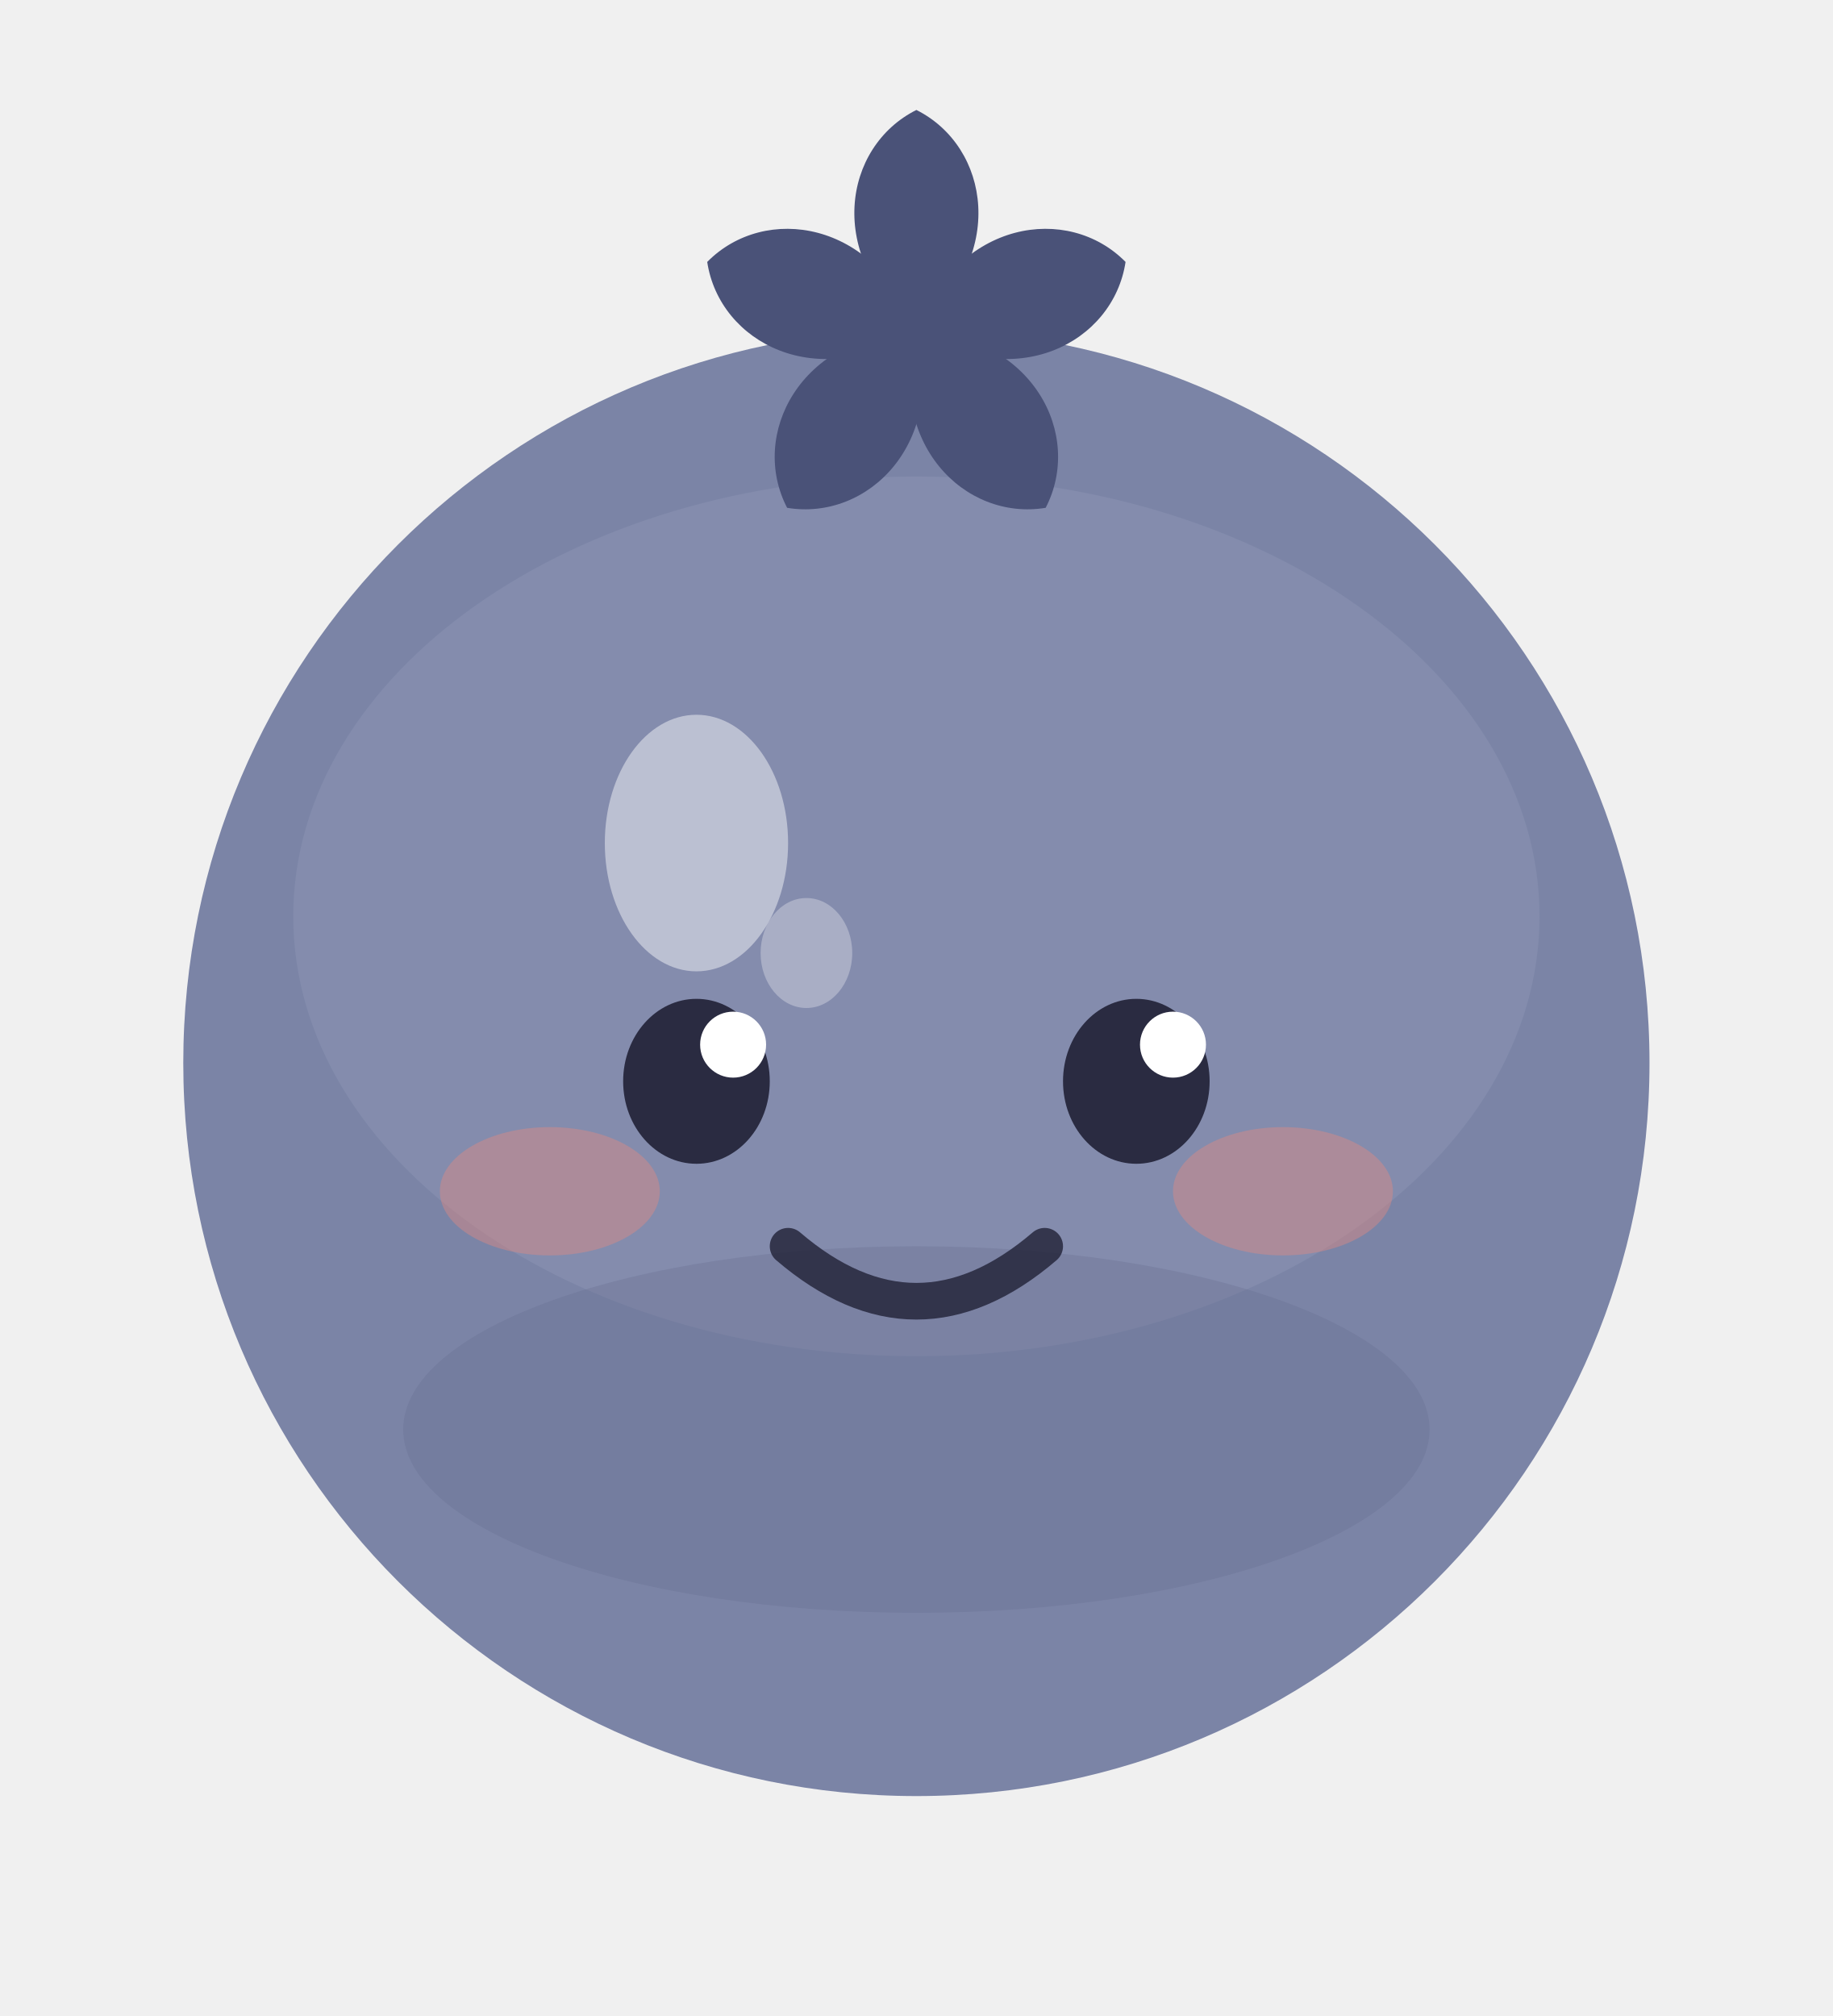
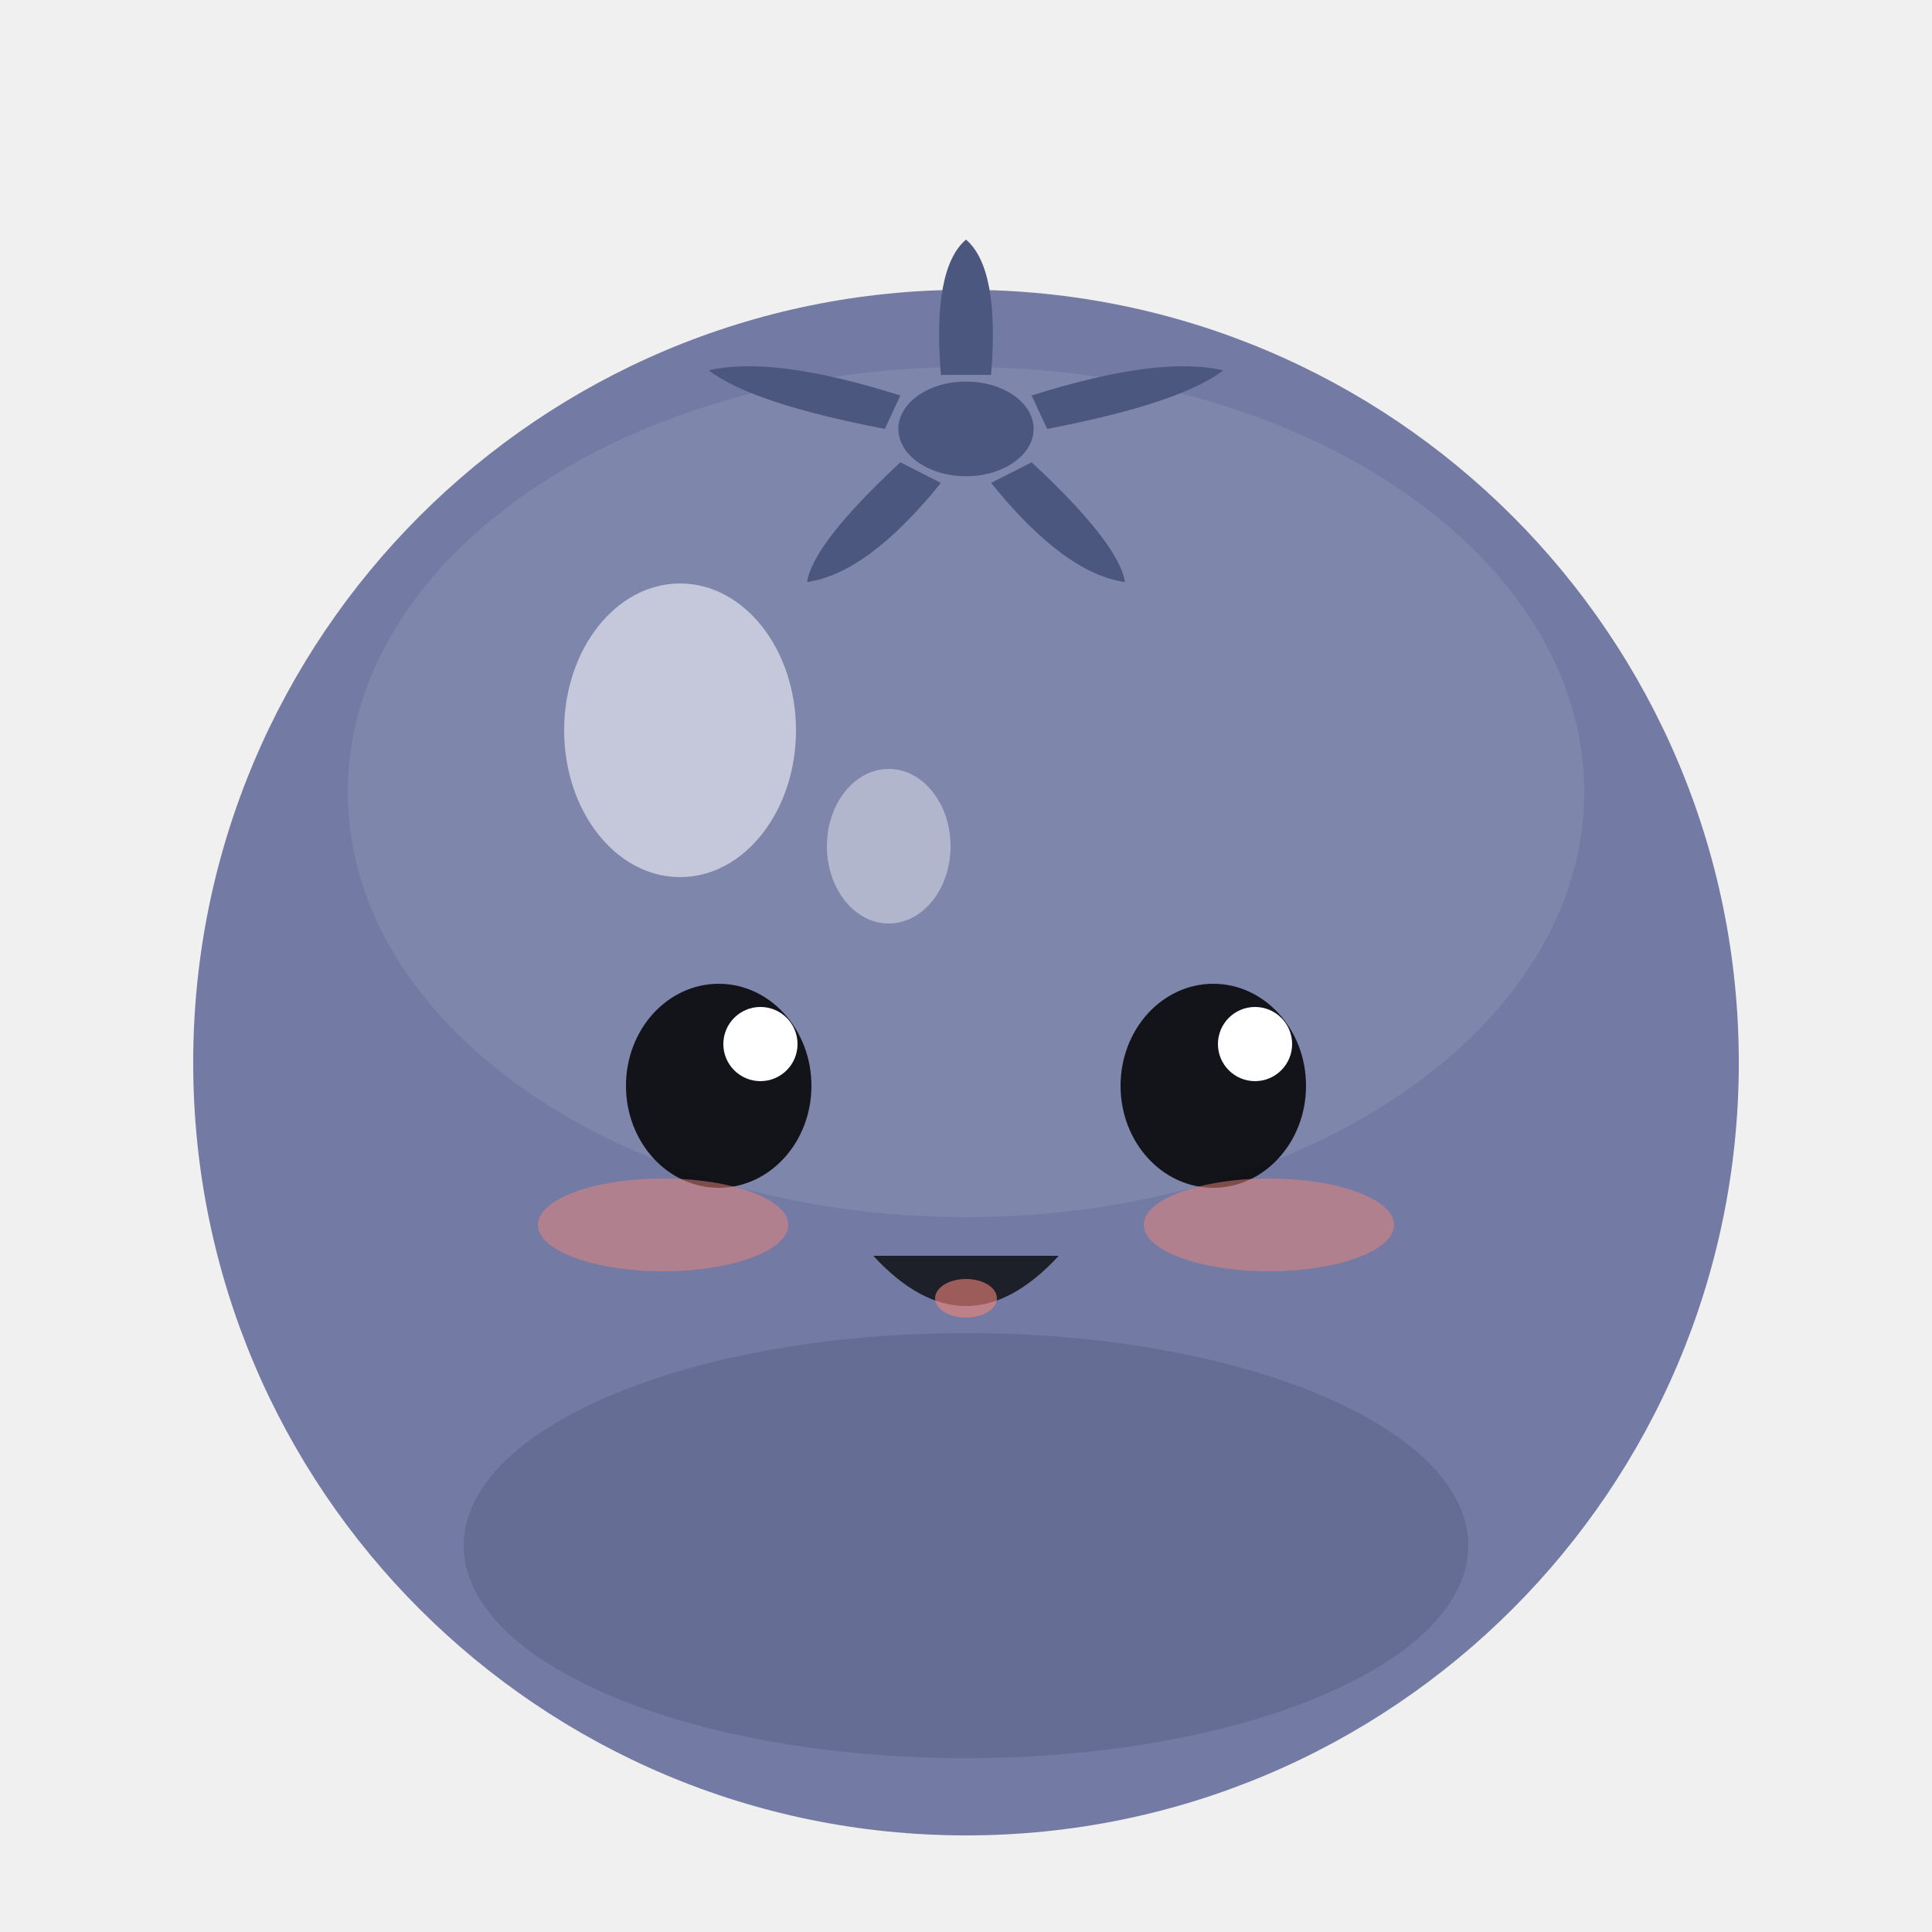
- <svg xmlns="http://www.w3.org/2000/svg" viewBox="0 0 100 110" width="100" height="110">
-   <circle cx="50" cy="58" r="40" fill="#7B84A6" />
-   <ellipse cx="50" cy="50" rx="34" ry="24" fill="#8D96B5" opacity="0.45" />
-   <ellipse cx="50" cy="78" rx="28" ry="10" fill="#636B8E" opacity="0.3" />
-   <g transform="translate(50,18)">
-     <path d="M0,-12 C4,-10 5,-4 0,0 C-5,-4 -4,-10 0,-12Z" fill="#4A5278" />
-     <path d="M0,-12 C4,-10 5,-4 0,0 C-5,-4 -4,-10 0,-12Z" fill="#4A5278" transform="rotate(72)" />
-     <path d="M0,-12 C4,-10 5,-4 0,0 C-5,-4 -4,-10 0,-12Z" fill="#4A5278" transform="rotate(144)" />
-     <path d="M0,-12 C4,-10 5,-4 0,0 C-5,-4 -4,-10 0,-12Z" fill="#4A5278" transform="rotate(216)" />
-     <path d="M0,-12 C4,-10 5,-4 0,0 C-5,-4 -4,-10 0,-12Z" fill="#4A5278" transform="rotate(288)" />
-     <circle r="4" fill="#4A5278" />
-   </g>
-   <ellipse cx="38" cy="46" rx="5" ry="7" fill="white" opacity="0.45" />
-   <ellipse cx="44" cy="52" rx="2.5" ry="3" fill="white" opacity="0.3" />
-   <ellipse cx="38" cy="59" rx="4" ry="4.5" fill="#1a1a2e" opacity="0.85" />
-   <circle cx="40" cy="57" r="1.8" fill="white" />
-   <ellipse cx="62" cy="59" rx="4" ry="4.5" fill="#1a1a2e" opacity="0.85" />
-   <circle cx="64" cy="57" r="1.8" fill="white" />
-   <ellipse cx="30" cy="65" rx="6" ry="3.5" fill="#E8897C" opacity="0.4" />
-   <ellipse cx="70" cy="65" rx="6" ry="3.5" fill="#E8897C" opacity="0.4" />
-   <path d="M43 68 Q50 74 57 68" fill="none" stroke="#1a1a2e" stroke-opacity="0.75" stroke-width="2" stroke-linecap="round" />
+ <svg xmlns="http://www.w3.org/2000/svg" viewBox="0 0 100 100">
+   <ellipse cx="50" cy="55" rx="40" ry="40" fill="#737AA3" />
+   <ellipse cx="50" cy="41" rx="32" ry="22" fill="#8C94B8" opacity="0.45" />
+   <ellipse cx="50" cy="80" rx="26" ry="11" fill="#525980" opacity="0.4" />
+   <path d="M48.702,19.404 Q48.248,13.903 50,12.4 Q51.752,13.903 51.298,19.404 Z" fill="#4C5780" />
+   <path d="M53.398,20.472 Q59.979,18.386 63.315,19.172 Q61.062,20.886 54.2,22.2 Z" fill="#4C5780" />
+   <path d="M53.398,23.928 Q57.92,28.14 58.229,30.128 Q55.085,29.684 51.298,24.996 Z" fill="#4C5780" />
+   <path d="M48.702,24.996 Q44.915,29.684 41.771,30.128 Q42.08,28.14 46.602,23.928 Z" fill="#4C5780" />
+   <path d="M45.8,22.2 Q38.938,20.886 36.685,19.172 Q40.021,18.386 46.602,20.472 Z" fill="#4C5780" />
+   <ellipse cx="50" cy="22.2" rx="3.5" ry="2.45" fill="#4C5780" />
+   <ellipse cx="35.2" cy="37.8" rx="6" ry="7.6" fill="white" opacity="0.55" />
+   <ellipse cx="46" cy="43.8" rx="3.2" ry="4" fill="white" opacity="0.4" />
+   <ellipse cx="37.2" cy="56.2" rx="4.8" ry="5.28" fill="rgba(0,0,0,0.85)" />
+   <ellipse cx="39.36" cy="54.04" rx="1.92" ry="1.92" fill="white" />
+   <ellipse cx="62.8" cy="56.2" rx="4.8" ry="5.28" fill="rgba(0,0,0,0.85)" />
+   <ellipse cx="64.96" cy="54.04" rx="1.92" ry="1.92" fill="white" />
+   <ellipse cx="34.32" cy="63.4" rx="6.48" ry="2.4" fill="#F0857A" opacity="0.5" />
+   <ellipse cx="65.68" cy="63.4" rx="6.48" ry="2.4" fill="#F0857A" opacity="0.5" />
+   <path d="M45.2,65 Q50,70.2 54.8,65 Z" fill="rgba(0,0,0,0.75)" />
+   <ellipse cx="50" cy="67.2" rx="1.6" ry="1" fill="#F0857A" opacity="0.6" />
</svg>
